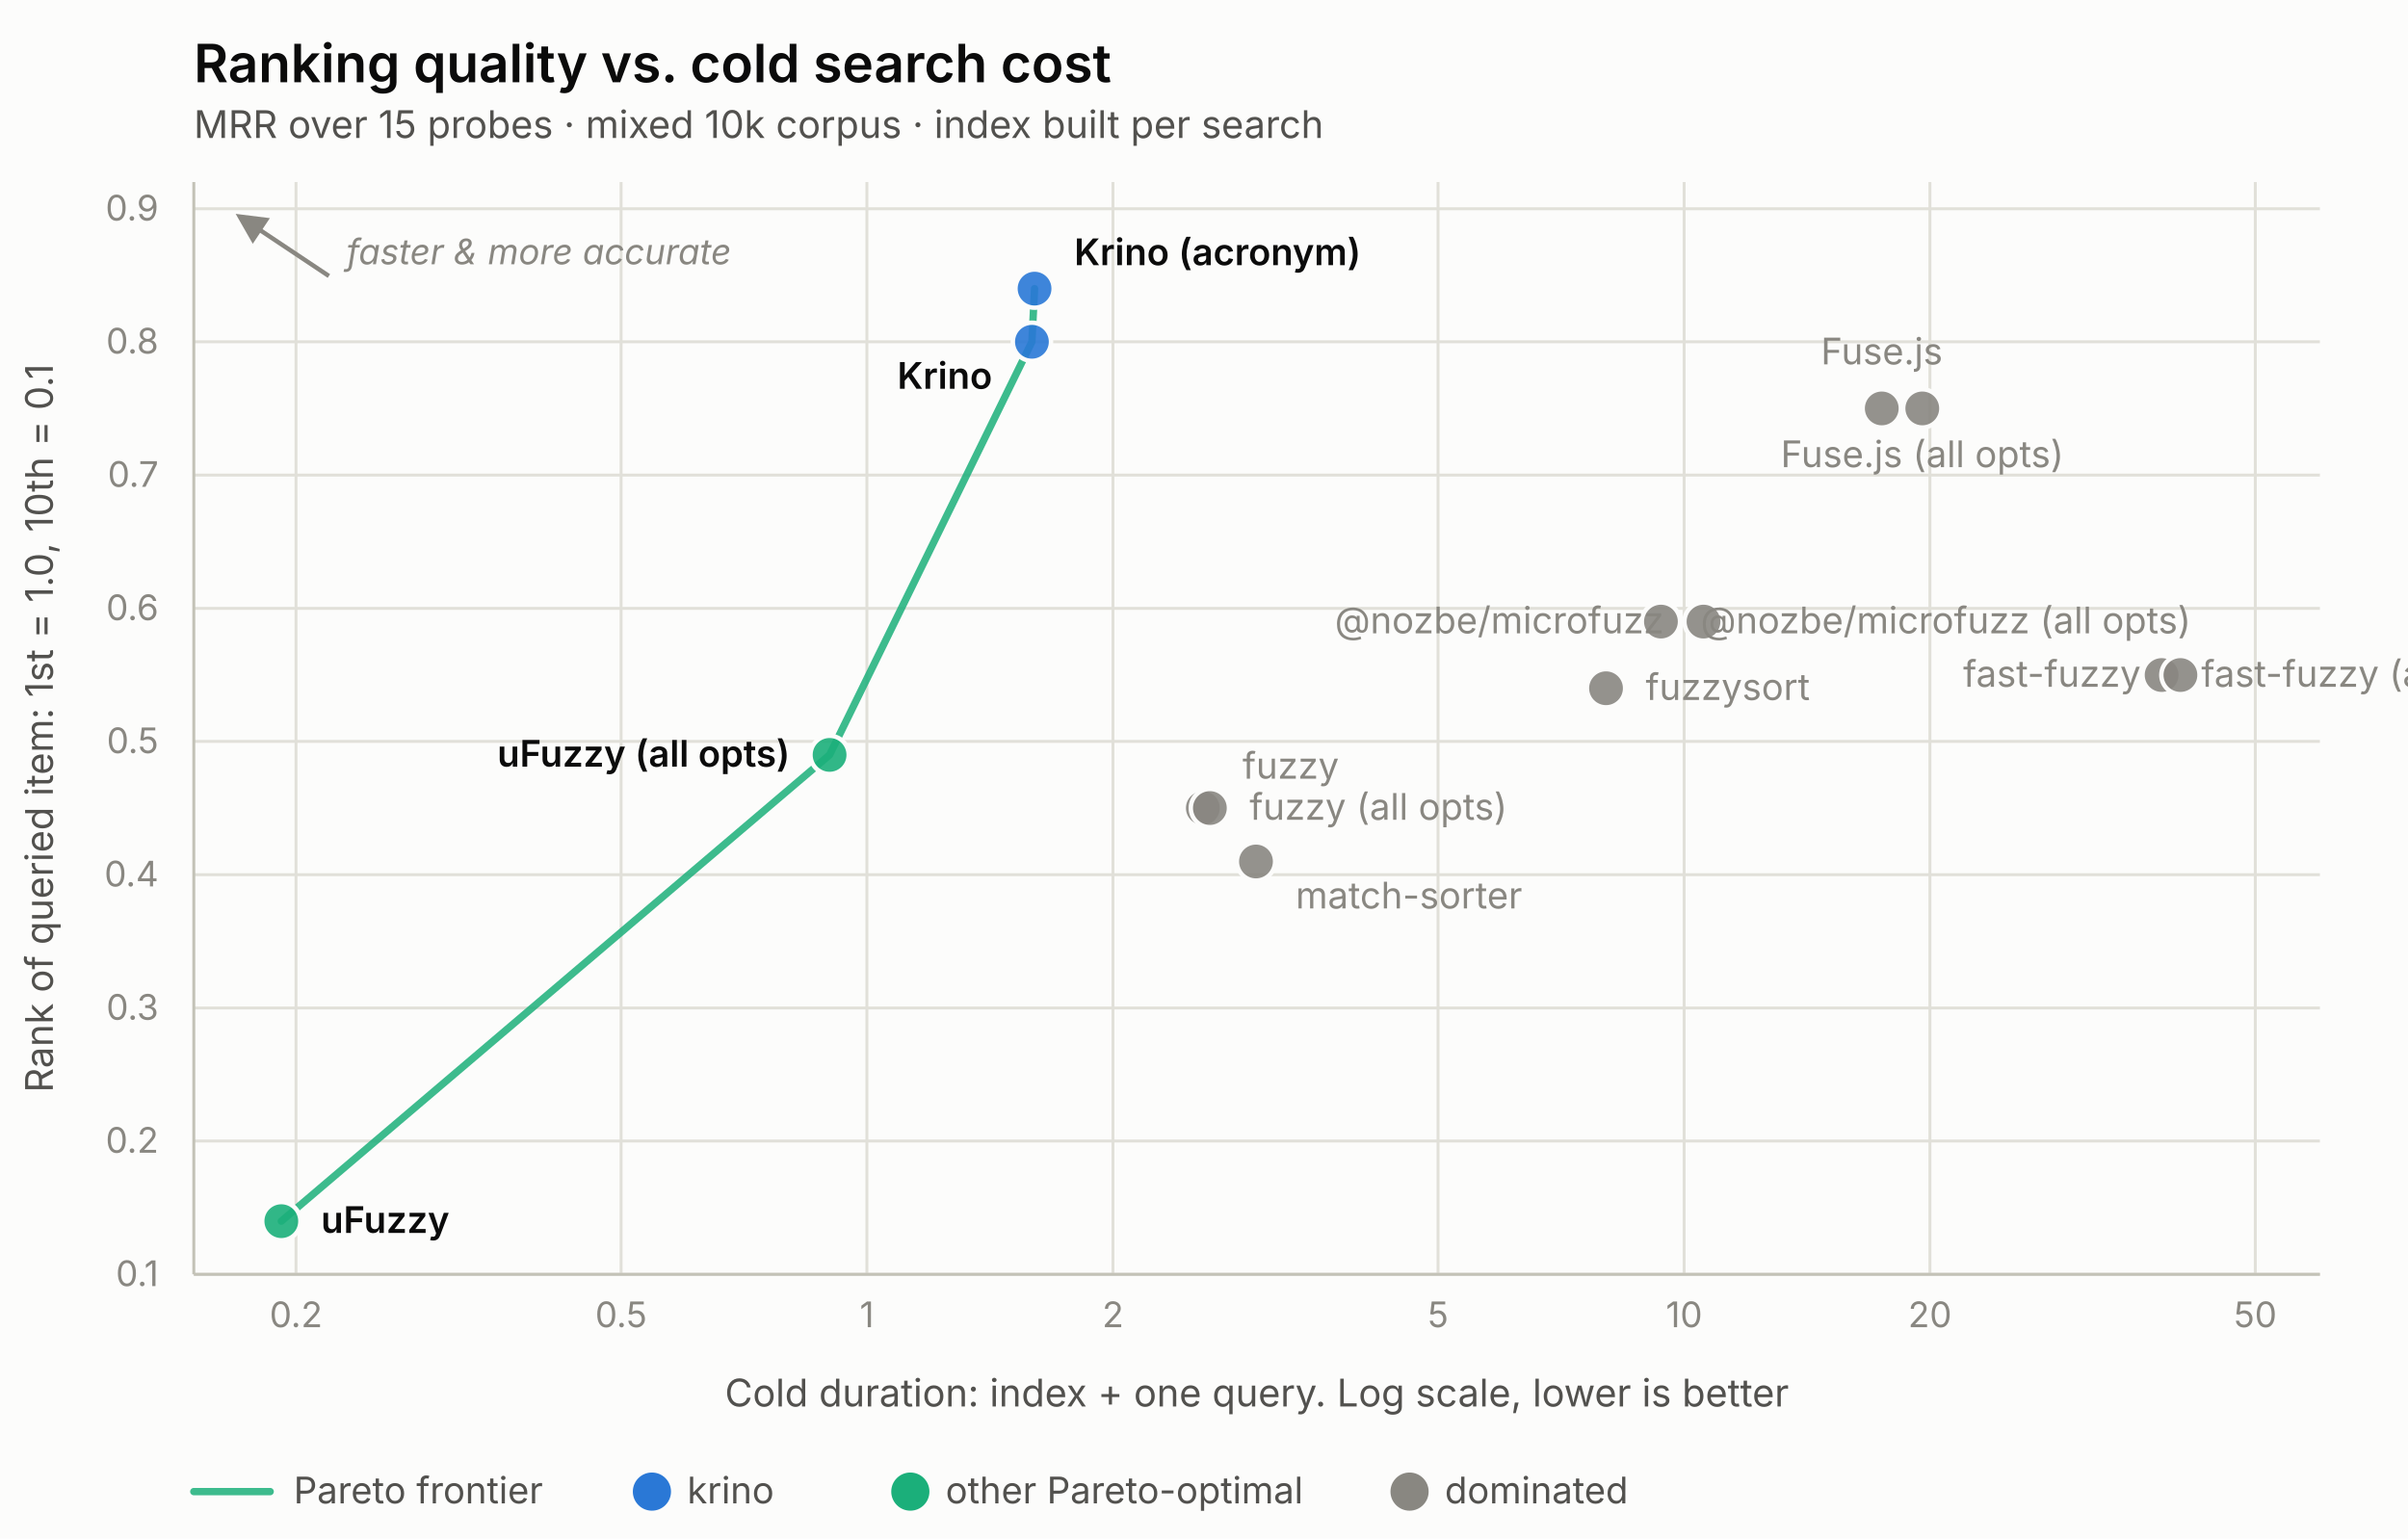
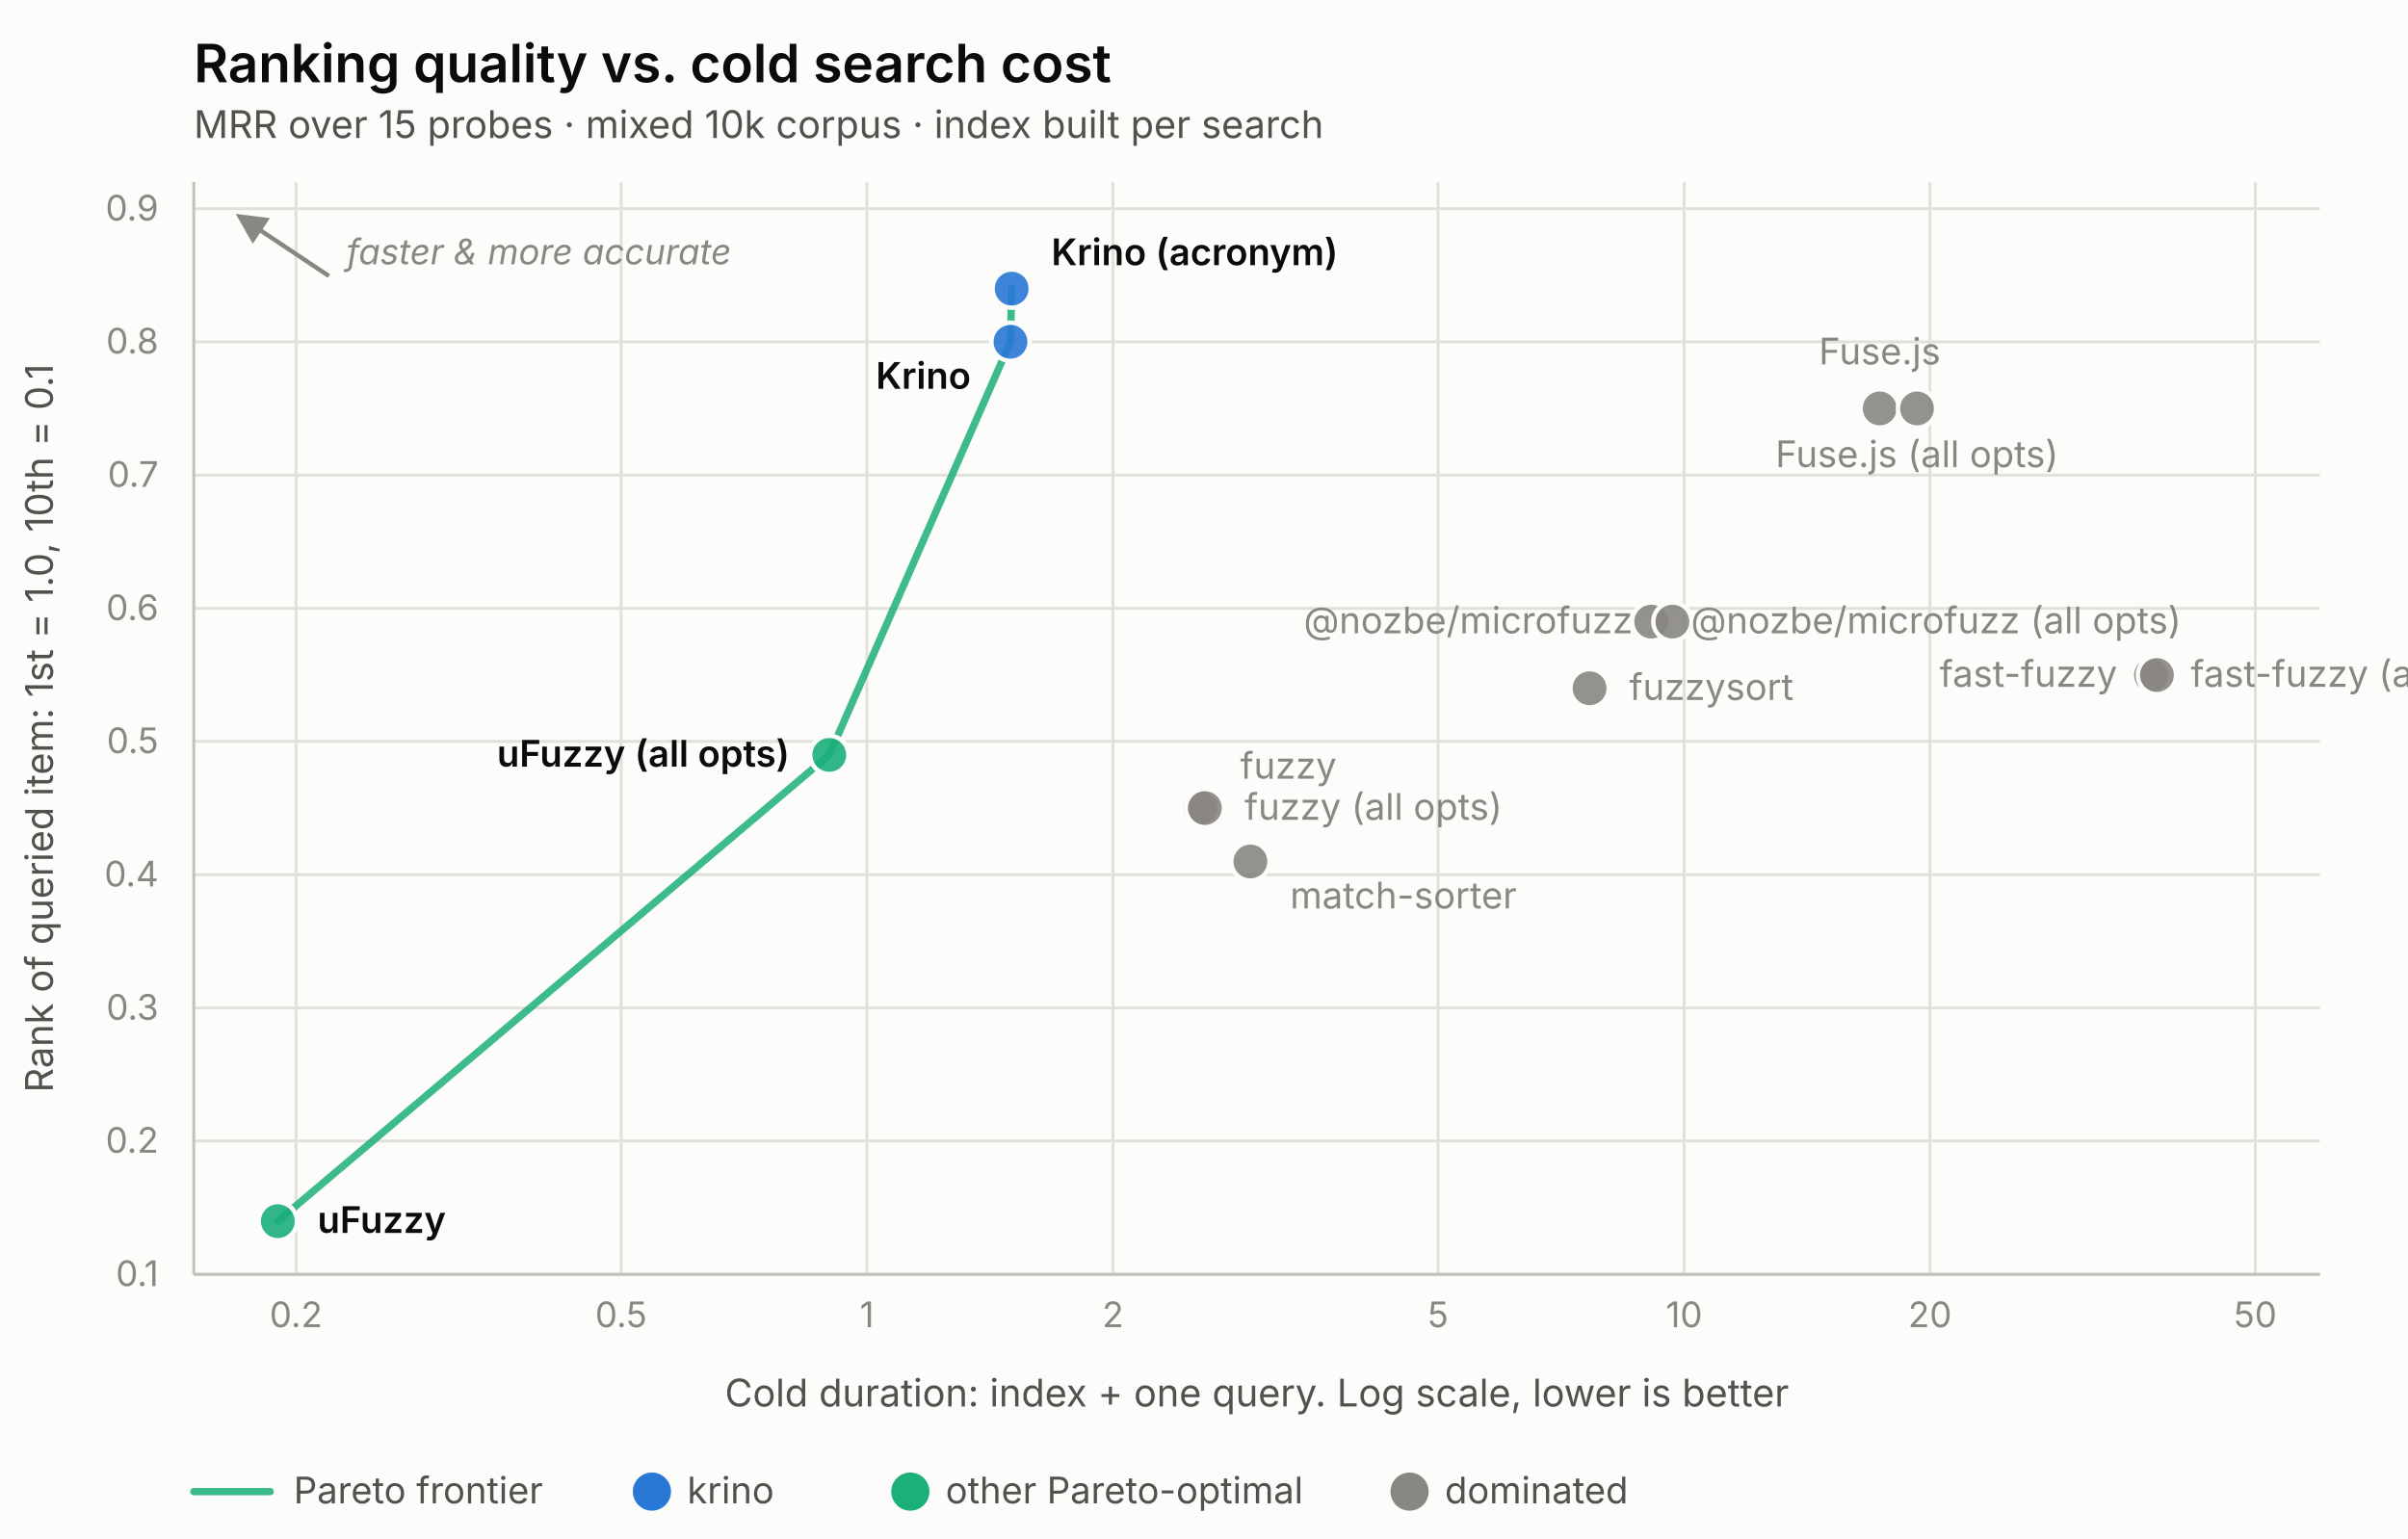
<svg xmlns="http://www.w3.org/2000/svg" viewBox="0 0 820 524" font-family="system-ui, -apple-system, 'Segoe UI', sans-serif" role="img" aria-labelledby="pareto-total-title pareto-total-desc">
  <defs>
    <marker id="arrow" viewBox="0 0 10 10" refX="8" refY="5" markerWidth="7" markerHeight="7" orient="auto-start-reverse">
      <path d="M0 0 L10 5 L0 10 z" fill="#898781" />
    </marker>
  </defs>
  <rect x="0" y="0" width="820" height="524" fill="#fcfcfb" />
  <text x="66" y="28" fill="#0b0b0b" font-size="18" font-weight="600">Ranking quality vs. cold search cost</text>
  <text x="66" y="47" fill="#52514e" font-size="13">MRR over 15 probes · mixed 10k corpus · index built per search</text>
  <g>
    <line x1="100.8" y1="62" x2="100.8" y2="434" stroke="#e1e0d9" />
    <line x1="211.5" y1="62" x2="211.5" y2="434" stroke="#e1e0d9" />
    <line x1="295.2" y1="62" x2="295.2" y2="434" stroke="#e1e0d9" />
    <line x1="379" y1="62" x2="379" y2="434" stroke="#e1e0d9" />
    <line x1="489.7" y1="62" x2="489.7" y2="434" stroke="#e1e0d9" />
    <line x1="573.5" y1="62" x2="573.5" y2="434" stroke="#e1e0d9" />
    <line x1="657.2" y1="62" x2="657.2" y2="434" stroke="#e1e0d9" />
    <line x1="768" y1="62" x2="768" y2="434" stroke="#e1e0d9" />
    <line x1="66" y1="434" x2="790" y2="434" stroke="#e1e0d9" />
    <line x1="66" y1="388.6" x2="790" y2="388.6" stroke="#e1e0d9" />
    <line x1="66" y1="343.3" x2="790" y2="343.3" stroke="#e1e0d9" />
    <line x1="66" y1="297.9" x2="790" y2="297.9" stroke="#e1e0d9" />
    <line x1="66" y1="252.5" x2="790" y2="252.5" stroke="#e1e0d9" />
    <line x1="66" y1="207.2" x2="790" y2="207.2" stroke="#e1e0d9" />
    <line x1="66" y1="161.8" x2="790" y2="161.8" stroke="#e1e0d9" />
    <line x1="66" y1="116.4" x2="790" y2="116.4" stroke="#e1e0d9" />
    <line x1="66" y1="71.1" x2="790" y2="71.1" stroke="#e1e0d9" />
  </g>
  <line x1="66" y1="434" x2="790" y2="434" stroke="#c3c2b7" />
  <line x1="66" y1="62" x2="66" y2="434" stroke="#c3c2b7" />
  <g>
    <text x="100.8" y="452" text-anchor="middle" fill="#898781" font-size="12" font-variant-numeric="tabular-nums">0.2</text>
    <text x="211.5" y="452" text-anchor="middle" fill="#898781" font-size="12" font-variant-numeric="tabular-nums">0.5</text>
    <text x="295.2" y="452" text-anchor="middle" fill="#898781" font-size="12" font-variant-numeric="tabular-nums">1</text>
    <text x="379" y="452" text-anchor="middle" fill="#898781" font-size="12" font-variant-numeric="tabular-nums">2</text>
    <text x="489.7" y="452" text-anchor="middle" fill="#898781" font-size="12" font-variant-numeric="tabular-nums">5</text>
    <text x="573.5" y="452" text-anchor="middle" fill="#898781" font-size="12" font-variant-numeric="tabular-nums">10</text>
    <text x="657.2" y="452" text-anchor="middle" fill="#898781" font-size="12" font-variant-numeric="tabular-nums">20</text>
    <text x="768" y="452" text-anchor="middle" fill="#898781" font-size="12" font-variant-numeric="tabular-nums">50</text>
  </g>
  <g>
    <text x="54" y="438" text-anchor="end" fill="#898781" font-size="12" font-variant-numeric="tabular-nums">0.1</text>
    <text x="54" y="392.6" text-anchor="end" fill="#898781" font-size="12" font-variant-numeric="tabular-nums">0.2</text>
    <text x="54" y="347.3" text-anchor="end" fill="#898781" font-size="12" font-variant-numeric="tabular-nums">0.3</text>
    <text x="54" y="301.9" text-anchor="end" fill="#898781" font-size="12" font-variant-numeric="tabular-nums">0.4</text>
    <text x="54" y="256.5" text-anchor="end" fill="#898781" font-size="12" font-variant-numeric="tabular-nums">0.5</text>
    <text x="54" y="211.2" text-anchor="end" fill="#898781" font-size="12" font-variant-numeric="tabular-nums">0.6</text>
    <text x="54" y="165.8" text-anchor="end" fill="#898781" font-size="12" font-variant-numeric="tabular-nums">0.7</text>
    <text x="54" y="120.4" text-anchor="end" fill="#898781" font-size="12" font-variant-numeric="tabular-nums">0.8</text>
    <text x="54" y="75.1" text-anchor="end" fill="#898781" font-size="12" font-variant-numeric="tabular-nums">0.9</text>
  </g>
  <text x="428" y="479" text-anchor="middle" fill="#52514e" font-size="13">Cold duration: index + one query. Log scale, lower is better</text>
  <text transform="translate(18,248) rotate(-90)" text-anchor="middle" fill="#52514e" font-size="13">Rank of queried item: 1st = 1.0, 10th = 0.1</text>
-   <path d="M95.8 415.9 L282.5 257.1 L351.4 116.4 L352.3 98.3" fill="none" stroke="#1baf7a" stroke-width="2.5" stroke-linejoin="round" stroke-linecap="round" opacity="0.85" />
+   <path d="M94.6 415.9 L282.4 257.1 L344.1 116.4 L344.5 98.3" fill="none" stroke="#1baf7a" stroke-width="2.5" stroke-linejoin="round" stroke-linecap="round" opacity="0.85" />
  <g transform="translate(78,70)">
    <line x1="34" y1="24" x2="4" y2="4" stroke="#898781" stroke-width="1.5" marker-end="url(#arrow)" />
    <text x="40" y="20" fill="#898781" font-size="12" font-style="italic">faster &amp; more accurate</text>
  </g>
  <g>
-     <circle cx="352.3" cy="98.3" r="6.5" fill="#2a78d6" fill-opacity="0.9" stroke="#fcfcfb" stroke-width="1.5" />
-     <circle cx="351.4" cy="116.4" r="6.5" fill="#2a78d6" fill-opacity="0.9" stroke="#fcfcfb" stroke-width="1.5" />
-     <circle cx="640.8" cy="139.1" r="6.5" fill="#898781" fill-opacity="0.9" stroke="#fcfcfb" stroke-width="1.5" />
-     <circle cx="654.6" cy="139.1" r="6.5" fill="#898781" fill-opacity="0.9" stroke="#fcfcfb" stroke-width="1.5" />
-     <circle cx="565.6" cy="211.7" r="6.5" fill="#898781" fill-opacity="0.9" stroke="#fcfcfb" stroke-width="1.5" />
-     <circle cx="580.1" cy="211.7" r="6.5" fill="#898781" fill-opacity="0.9" stroke="#fcfcfb" stroke-width="1.5" />
-     <circle cx="736.1" cy="229.9" r="6.5" fill="#898781" fill-opacity="0.9" stroke="#fcfcfb" stroke-width="1.5" />
-     <circle cx="742.5" cy="229.9" r="6.5" fill="#898781" fill-opacity="0.9" stroke="#fcfcfb" stroke-width="1.5" />
-     <circle cx="546.9" cy="234.4" r="6.5" fill="#898781" fill-opacity="0.9" stroke="#fcfcfb" stroke-width="1.5" />
-     <circle cx="282.5" cy="257.1" r="6.5" fill="#1baf7a" fill-opacity="0.9" stroke="#fcfcfb" stroke-width="1.5" />
-     <circle cx="409.6" cy="275.2" r="6.5" fill="#898781" fill-opacity="0.9" stroke="#fcfcfb" stroke-width="1.5" />
-     <circle cx="412" cy="275.2" r="6.5" fill="#898781" fill-opacity="0.9" stroke="#fcfcfb" stroke-width="1.5" />
-     <circle cx="427.7" cy="293.4" r="6.5" fill="#898781" fill-opacity="0.9" stroke="#fcfcfb" stroke-width="1.5" />
-     <circle cx="95.8" cy="415.9" r="6.5" fill="#1baf7a" fill-opacity="0.9" stroke="#fcfcfb" stroke-width="1.5" />
+     <circle cx="344.5" cy="98.3" r="6.5" fill="#2a78d6" fill-opacity="0.9" stroke="#fcfcfb" stroke-width="1.5" />
+     <circle cx="344.1" cy="116.4" r="6.5" fill="#2a78d6" fill-opacity="0.9" stroke="#fcfcfb" stroke-width="1.5" />
+     <circle cx="640.1" cy="139.1" r="6.5" fill="#898781" fill-opacity="0.9" stroke="#fcfcfb" stroke-width="1.5" />
+     <circle cx="652.8" cy="139.1" r="6.5" fill="#898781" fill-opacity="0.9" stroke="#fcfcfb" stroke-width="1.5" />
+     <circle cx="562.3" cy="211.7" r="6.5" fill="#898781" fill-opacity="0.9" stroke="#fcfcfb" stroke-width="1.5" />
+     <circle cx="569.5" cy="211.7" r="6.5" fill="#898781" fill-opacity="0.9" stroke="#fcfcfb" stroke-width="1.5" />
+     <circle cx="732.5" cy="229.9" r="6.5" fill="#898781" fill-opacity="0.9" stroke="#fcfcfb" stroke-width="1.5" />
+     <circle cx="734.5" cy="229.9" r="6.5" fill="#898781" fill-opacity="0.9" stroke="#fcfcfb" stroke-width="1.5" />
+     <circle cx="541.3" cy="234.4" r="6.5" fill="#898781" fill-opacity="0.9" stroke="#fcfcfb" stroke-width="1.5" />
+     <circle cx="282.4" cy="257.1" r="6.5" fill="#1baf7a" fill-opacity="0.9" stroke="#fcfcfb" stroke-width="1.5" />
+     <circle cx="408.8" cy="275.2" r="6.5" fill="#898781" fill-opacity="0.9" stroke="#fcfcfb" stroke-width="1.5" />
+     <circle cx="410.3" cy="275.2" r="6.5" fill="#898781" fill-opacity="0.9" stroke="#fcfcfb" stroke-width="1.5" />
+     <circle cx="425.8" cy="293.4" r="6.5" fill="#898781" fill-opacity="0.9" stroke="#fcfcfb" stroke-width="1.5" />
+     <circle cx="94.6" cy="415.9" r="6.5" fill="#1baf7a" fill-opacity="0.9" stroke="#fcfcfb" stroke-width="1.5" />
  </g>
  <g>
-     <text x="365.8" y="90.3" text-anchor="start" fill="#0b0b0b" font-size="12.5" font-weight="600">Krino (acronym)</text>
-     <text x="640.8" y="124.1" text-anchor="middle" fill="#898781" font-size="12.5">Fuse.js</text>
-     <text x="337.9" y="132.4" text-anchor="end" fill="#0b0b0b" font-size="12.5" font-weight="600">Krino</text>
-     <text x="654.6" y="159.1" text-anchor="middle" fill="#898781" font-size="12.5">Fuse.js (all opts)</text>
-     <text x="579.1" y="215.7" text-anchor="start" fill="#898781" font-size="12.5">@nozbe/microfuzz (all opts)</text>
-     <text x="566.6" y="215.7" text-anchor="end" fill="#898781" font-size="12.5">@nozbe/microfuzz</text>
-     <text x="749.6" y="233.9" text-anchor="start" fill="#898781" font-size="12.5">fast-fuzzy (all opts)</text>
-     <text x="729" y="233.9" text-anchor="end" fill="#898781" font-size="12.5">fast-fuzzy</text>
-     <text x="560.4" y="238.4" text-anchor="start" fill="#898781" font-size="12.5">fuzzysort</text>
-     <text x="269" y="261.1" text-anchor="end" fill="#0b0b0b" font-size="12.5" font-weight="600">uFuzzy (all opts)</text>
-     <text x="423.1" y="265.2" text-anchor="start" fill="#898781" font-size="12.5">fuzzy</text>
-     <text x="425.5" y="279.2" text-anchor="start" fill="#898781" font-size="12.5">fuzzy (all opts)</text>
-     <text x="441.2" y="309.4" text-anchor="start" fill="#898781" font-size="12.5">match-sorter</text>
-     <text x="109.3" y="419.9" text-anchor="start" fill="#0b0b0b" font-size="12.5" font-weight="600">uFuzzy</text>
+     <text x="358" y="90.3" text-anchor="start" fill="#0b0b0b" font-size="12.5" font-weight="600">Krino (acronym)</text>
+     <text x="640.1" y="124.1" text-anchor="middle" fill="#898781" font-size="12.5">Fuse.js</text>
+     <text x="330.6" y="132.4" text-anchor="end" fill="#0b0b0b" font-size="12.5" font-weight="600">Krino</text>
+     <text x="652.8" y="159.1" text-anchor="middle" fill="#898781" font-size="12.5">Fuse.js (all opts)</text>
+     <text x="575.8" y="215.7" text-anchor="start" fill="#898781" font-size="12.5">@nozbe/microfuzz (all opts)</text>
+     <text x="556" y="215.7" text-anchor="end" fill="#898781" font-size="12.5">@nozbe/microfuzz</text>
+     <text x="746" y="233.9" text-anchor="start" fill="#898781" font-size="12.5">fast-fuzzy (all opts)</text>
+     <text x="721" y="233.9" text-anchor="end" fill="#898781" font-size="12.5">fast-fuzzy</text>
+     <text x="554.8" y="238.4" text-anchor="start" fill="#898781" font-size="12.5">fuzzysort</text>
+     <text x="268.9" y="261.1" text-anchor="end" fill="#0b0b0b" font-size="12.5" font-weight="600">uFuzzy (all opts)</text>
+     <text x="422.3" y="265.2" text-anchor="start" fill="#898781" font-size="12.5">fuzzy</text>
+     <text x="423.8" y="279.2" text-anchor="start" fill="#898781" font-size="12.5">fuzzy (all opts)</text>
+     <text x="439.3" y="309.4" text-anchor="start" fill="#898781" font-size="12.5">match-sorter</text>
+     <text x="108.1" y="419.9" text-anchor="start" fill="#0b0b0b" font-size="12.5" font-weight="600">uFuzzy</text>
  </g>
  <g>
    <line x1="66" y1="508" x2="92" y2="508" stroke="#1baf7a" stroke-width="2.5" stroke-linecap="round" opacity="0.85" />
    <text x="100" y="512" fill="#52514e" font-size="12.5">Pareto frontier</text>
    <circle cx="222" cy="508" r="6.5" fill="#2a78d6" />
    <text x="234" y="512" fill="#52514e" font-size="12.5">krino</text>
    <circle cx="310" cy="508" r="6.5" fill="#1baf7a" />
    <text x="322" y="512" fill="#52514e" font-size="12.5">other Pareto-optimal</text>
    <circle cx="480" cy="508" r="6.5" fill="#898781" />
    <text x="492" y="512" fill="#52514e" font-size="12.5">dominated</text>
  </g>
</svg>
